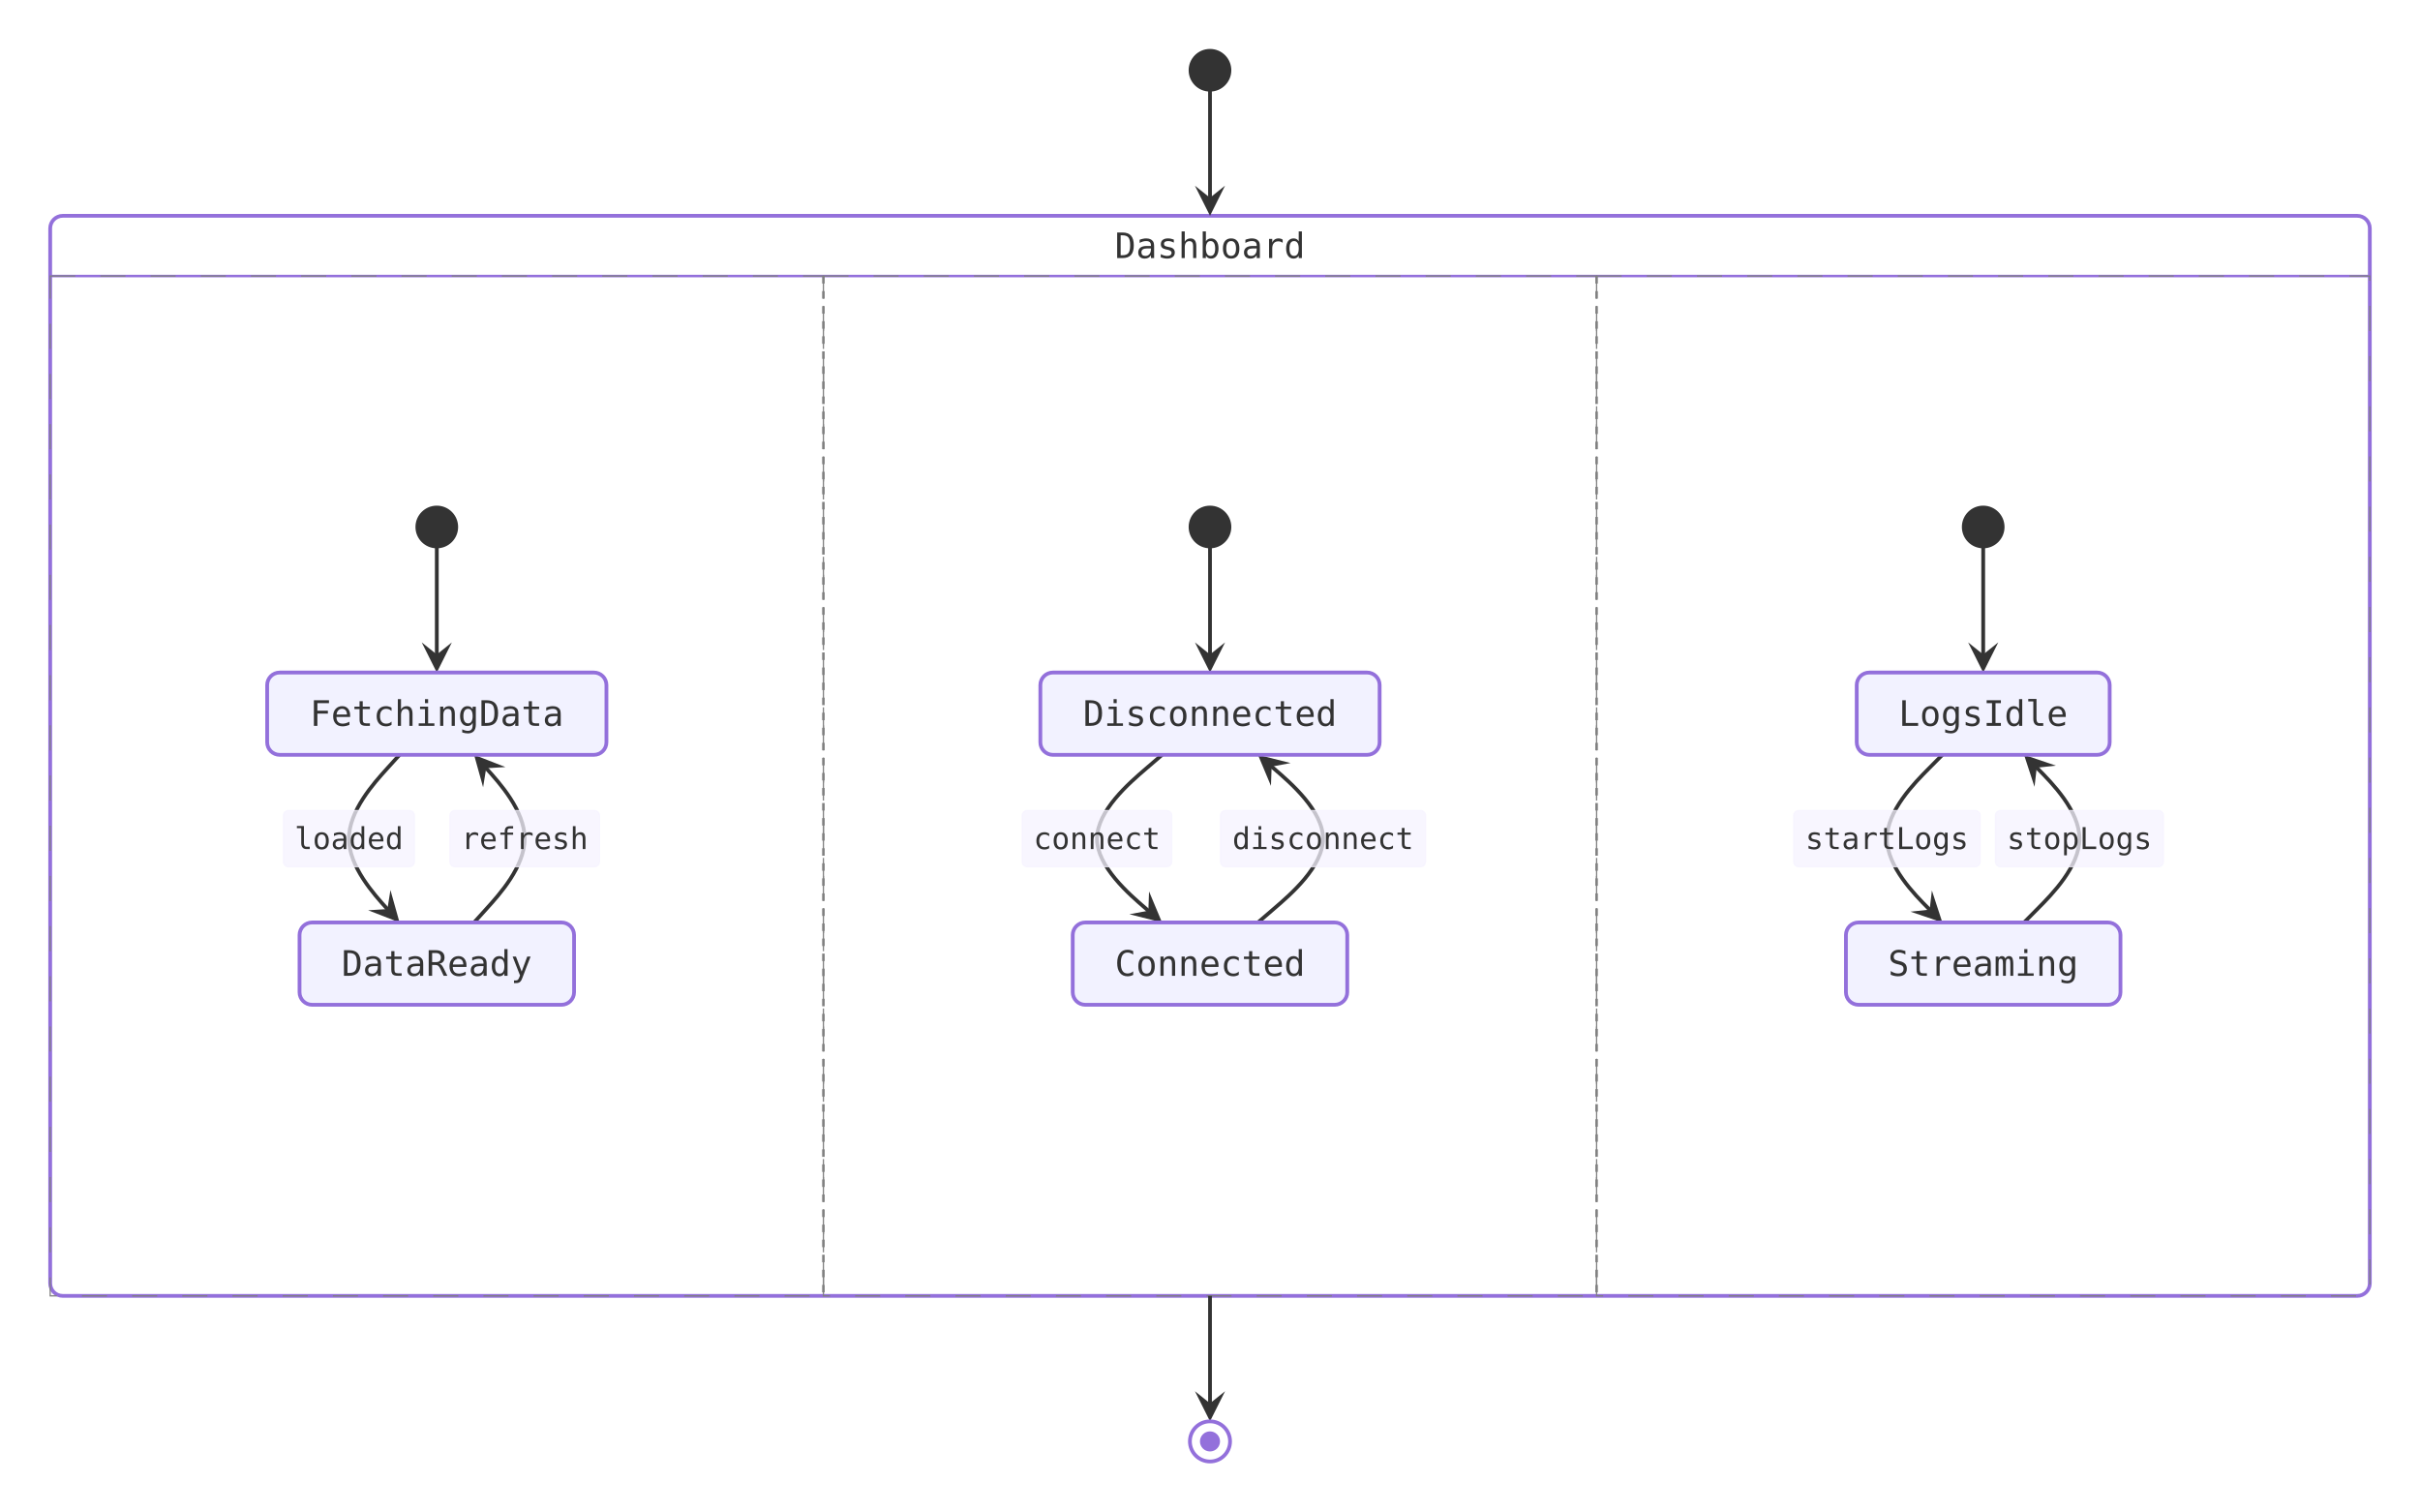
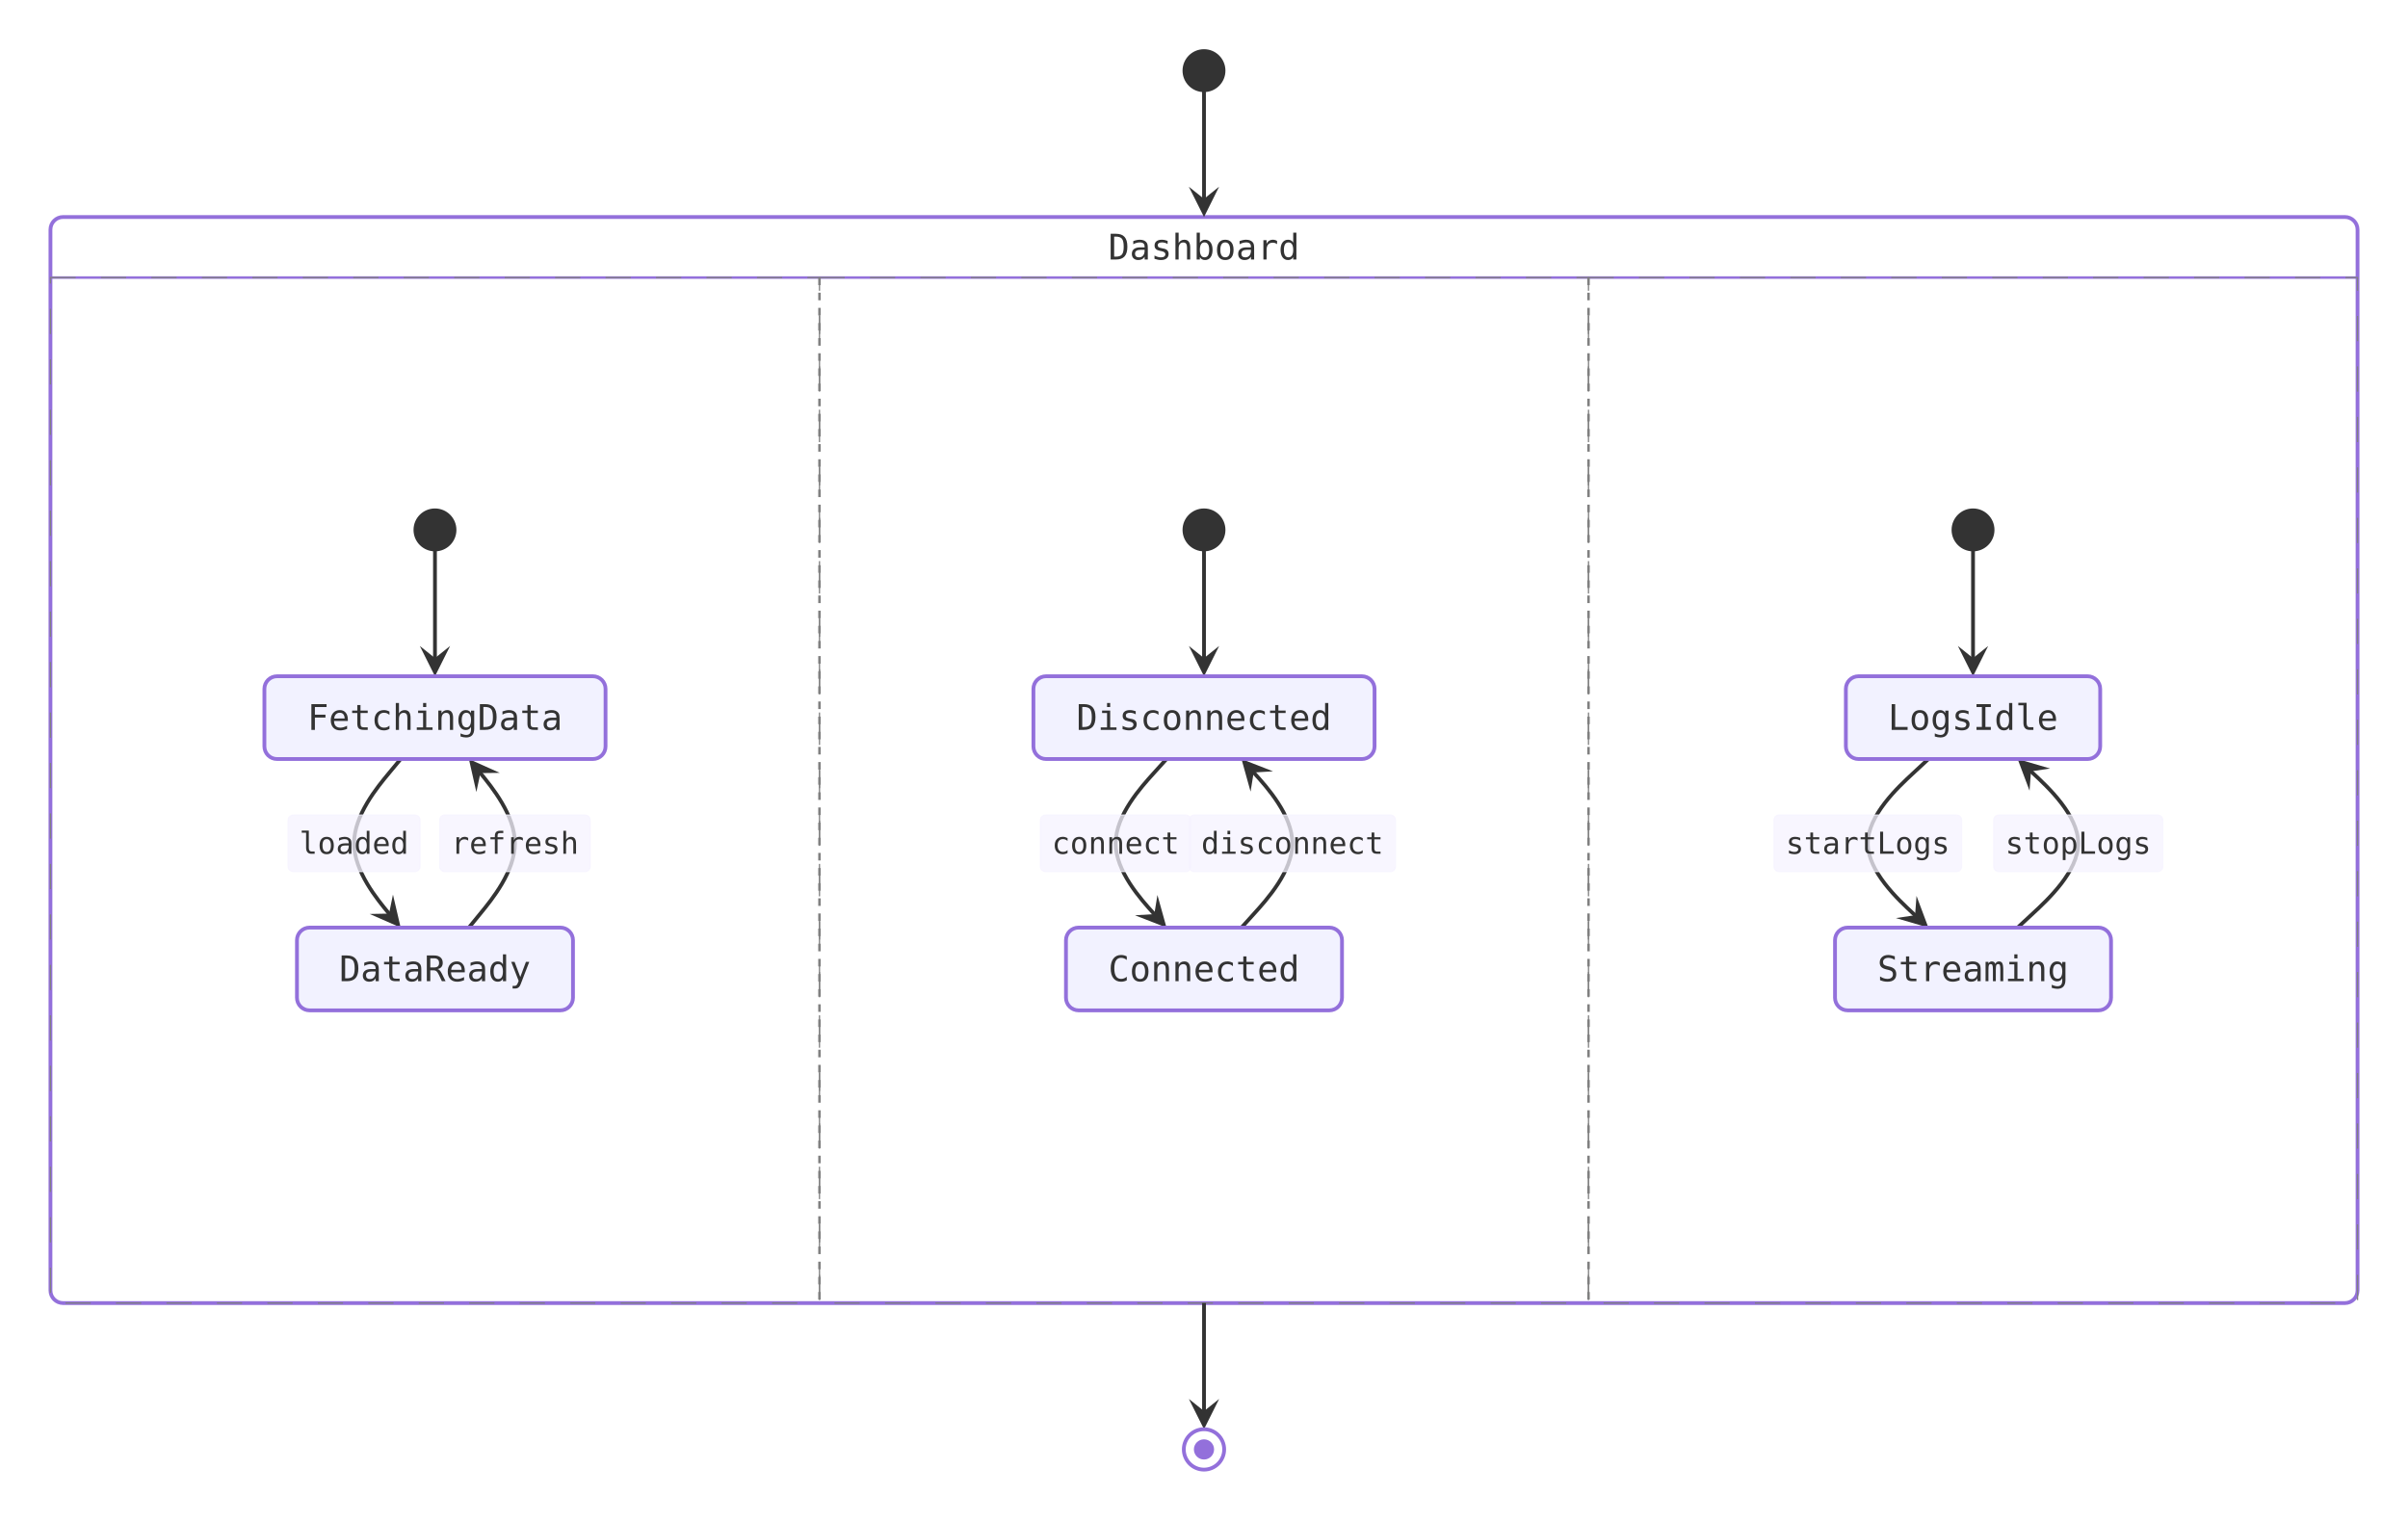
- <svg xmlns="http://www.w3.org/2000/svg" viewBox="0 0 964.35 602.4" width="964.35" height="602.4">
+ <svg xmlns="http://www.w3.org/2000/svg" viewBox="0 0 954.35 602.4" width="954.35" height="602.4">
  <defs>
    <marker id="arrow-point-333333" viewBox="0 0 10 10" refX="8" refY="5" markerWidth="8" markerHeight="8" orient="auto-start-reverse">
      <path d="M10 5 L0 10 L4 5 L0 0 Z" fill="#333333" />
    </marker>
  </defs>
  <g transform="translate(20, 20)">
-     <rect x="0" y="66" width="924.35" height="430.4" rx="5" ry="5" fill="#ffffffcc" stroke="#9370db" stroke-width="1.5" />
-     <text x="462.17" y="78" text-anchor="middle" dominant-baseline="central" font-size="14px" font-family="'Intel One Mono', 'SF Mono', 'Cascadia Code', 'JetBrains Mono', 'Fira Code', 'Consolas', 'Menlo', monospace" fill="#333333">Dashboard</text>
-     <path d="M0 90 L924.35 90" fill="none" stroke="#9370db" stroke-width="1" />
-     <rect x="0" y="90" width="308.12" height="406.4" fill="none" stroke="#808080" stroke-width="0.5" stroke-dasharray="10 10" />
-     <rect x="308.12" y="90" width="308.12" height="406.4" fill="none" stroke="#808080" stroke-width="0.5" stroke-dasharray="10 10" />
-     <rect x="616.23" y="90" width="308.12" height="406.4" fill="none" stroke="#808080" stroke-width="0.5" stroke-dasharray="10 10" />
-     <path d="M154.06 198 L154.06 202.17 C154.06 206.33 154.06 214.67 154.06 223 C154.06 231.33 154.06 239.67 154.06 243.83 L154.06 245.6" fill="none" stroke="#333333" stroke-width="1.5" marker-end="url(#arrow-point-333333)" />
-     <path d="M139.21 280.8 L134.16 286.37 C129.12 291.93 119.04 303.07 119.04 314.2 C119.04 325.33 129.12 336.47 134.16 342.03 L137.6 345.82" fill="none" stroke="#333333" stroke-width="1.5" marker-end="url(#arrow-point-333333)" />
-     <rect x="92.93" y="303" width="52.23" height="22.4" rx="2" ry="2" fill="#f5f3ffbf" stroke="#f5f3ffbf" stroke-width="0.5" />
-     <text x="119.04" y="314.2" text-anchor="middle" dominant-baseline="central" font-size="12px" font-family="'Intel One Mono', 'SF Mono', 'Cascadia Code', 'JetBrains Mono', 'Fira Code', 'Consolas', 'Menlo', monospace" fill="#333333">loaded</text>
-     <path d="M462.17 198 L462.18 202.17 C462.17 206.33 462.17 214.67 462.18 223 C462.17 231.33 462.17 239.67 462.18 243.83 L462.18 245.6" fill="none" stroke="#333333" stroke-width="1.5" marker-end="url(#arrow-point-333333)" />
-     <path d="M443.07 280.8 L436.59 286.37 C430.11 291.93 417.14 303.07 417.14 314.2 C417.14 325.33 430.11 336.47 436.59 342.03 L441.25 346.04" fill="none" stroke="#333333" stroke-width="1.5" marker-end="url(#arrow-point-333333)" />
-     <rect x="387.34" y="303" width="59.6" height="22.4" rx="2" ry="2" fill="#f5f3ffbf" stroke="#f5f3ffbf" stroke-width="0.5" />
-     <text x="417.14" y="314.2" text-anchor="middle" dominant-baseline="central" font-size="12px" font-family="'Intel One Mono', 'SF Mono', 'Cascadia Code', 'JetBrains Mono', 'Fira Code', 'Consolas', 'Menlo', monospace" fill="#333333">connect</text>
-     <path d="M770.29 198 L770.29 202.17 C770.29 206.33 770.29 214.67 770.29 223 C770.29 231.33 770.29 239.67 770.29 243.83 L770.29 245.6" fill="none" stroke="#333333" stroke-width="1.5" marker-end="url(#arrow-point-333333)" />
-     <path d="M754.02 280.8 L748.5 286.37 C742.98 291.93 731.94 303.07 731.94 314.2 C731.94 325.33 742.98 336.47 748.5 342.03 L752.33 345.9" fill="none" stroke="#333333" stroke-width="1.5" marker-end="url(#arrow-point-333333)" />
-     <rect x="694.76" y="303" width="74.34" height="22.4" rx="2" ry="2" fill="#f5f3ffbf" stroke="#f5f3ffbf" stroke-width="0.5" />
-     <text x="731.94" y="314.2" text-anchor="middle" dominant-baseline="central" font-size="12px" font-family="'Intel One Mono', 'SF Mono', 'Cascadia Code', 'JetBrains Mono', 'Fira Code', 'Consolas', 'Menlo', monospace" fill="#333333">startLogs</text>
-     <path d="M462.17 16 L462.18 20.17 C462.17 24.33 462.17 32.67 462.18 41 C462.17 49.25 462.17 57.5 462.18 63.6" fill="none" stroke="#333333" stroke-width="1.5" marker-end="url(#arrow-point-333333)" />
-     <path d="M462.18 496.4 C462.17 504.73 462.17 513.07 462.18 521.4 C462.17 529.73 462.17 538.07 462.18 542.23 L462.18 544" fill="none" stroke="#333333" stroke-width="1.5" marker-end="url(#arrow-point-333333)" />
-     <path d="M168.91 347.6 L173.95 342.03 C178.99 336.47 189.08 325.33 189.08 314.2 C189.08 303.07 178.99 291.93 173.95 286.37 L170.52 282.58" fill="none" stroke="#333333" stroke-width="1.5" marker-end="url(#arrow-point-333333)" />
-     <rect x="159.28" y="303" width="59.6" height="22.4" rx="2" ry="2" fill="#f5f3ffbf" stroke="#f5f3ffbf" stroke-width="0.5" />
-     <text x="189.08" y="314.2" text-anchor="middle" dominant-baseline="central" font-size="12px" font-family="'Intel One Mono', 'SF Mono', 'Cascadia Code', 'JetBrains Mono', 'Fira Code', 'Consolas', 'Menlo', monospace" fill="#333333">refresh</text>
-     <path d="M481.28 347.6 L487.76 342.03 C494.24 336.47 507.21 325.33 507.21 314.2 C507.21 303.07 494.24 291.93 487.76 286.37 L483.1 282.36" fill="none" stroke="#333333" stroke-width="1.5" marker-end="url(#arrow-point-333333)" />
-     <rect x="466.35" y="303" width="81.71" height="22.4" rx="2" ry="2" fill="#f5f3ffbf" stroke="#f5f3ffbf" stroke-width="0.5" />
-     <text x="507.21" y="314.2" text-anchor="middle" dominant-baseline="central" font-size="12px" font-family="'Intel One Mono', 'SF Mono', 'Cascadia Code', 'JetBrains Mono', 'Fira Code', 'Consolas', 'Menlo', monospace" fill="#333333">disconnect</text>
-     <path d="M786.56 347.6 L792.08 342.03 C797.6 336.47 808.65 325.33 808.65 314.2 C808.65 303.07 797.6 291.93 792.08 286.37 L788.25 282.5" fill="none" stroke="#333333" stroke-width="1.5" marker-end="url(#arrow-point-333333)" />
-     <rect x="775.16" y="303" width="66.97" height="22.4" rx="2" ry="2" fill="#f5f3ffbf" stroke="#f5f3ffbf" stroke-width="0.5" />
-     <text x="808.65" y="314.2" text-anchor="middle" dominant-baseline="central" font-size="12px" font-family="'Intel One Mono', 'SF Mono', 'Cascadia Code', 'JetBrains Mono', 'Fira Code', 'Consolas', 'Menlo', monospace" fill="#333333">stopLogs</text>
-     <rect x="407.47" y="347.6" width="109.4" height="32.8" rx="5" ry="5" fill="#ececffb2" stroke="#9370db" stroke-width="1.5" />
-     <text x="462.17" y="364" text-anchor="middle" dominant-baseline="central" font-size="14px" font-family="'Intel One Mono', 'SF Mono', 'Cascadia Code', 'JetBrains Mono', 'Fira Code', 'Consolas', 'Menlo', monospace" fill="#333333">Connected</text>
-     <circle cx="154.06" cy="190" r="8" fill="#333333" stroke="#333333" />
-     <circle cx="462.17" cy="190" r="8" fill="#333333" stroke="#333333" />
-     <circle cx="770.29" cy="190" r="8" fill="#333333" stroke="#333333" />
-     <rect x="99.36" y="347.6" width="109.4" height="32.8" rx="5" ry="5" fill="#ececffb2" stroke="#9370db" stroke-width="1.5" />
-     <text x="154.06" y="364" text-anchor="middle" dominant-baseline="central" font-size="14px" font-family="'Intel One Mono', 'SF Mono', 'Cascadia Code', 'JetBrains Mono', 'Fira Code', 'Consolas', 'Menlo', monospace" fill="#333333">DataReady</text>
-     <rect x="394.57" y="248" width="135.2" height="32.8" rx="5" ry="5" fill="#ececffb2" stroke="#9370db" stroke-width="1.5" />
-     <text x="462.17" y="264.4" text-anchor="middle" dominant-baseline="central" font-size="14px" font-family="'Intel One Mono', 'SF Mono', 'Cascadia Code', 'JetBrains Mono', 'Fira Code', 'Consolas', 'Menlo', monospace" fill="#333333">Disconnected</text>
-     <rect x="86.46" y="248" width="135.2" height="32.8" rx="5" ry="5" fill="#ececffb2" stroke="#9370db" stroke-width="1.5" />
-     <text x="154.06" y="264.4" text-anchor="middle" dominant-baseline="central" font-size="14px" font-family="'Intel One Mono', 'SF Mono', 'Cascadia Code', 'JetBrains Mono', 'Fira Code', 'Consolas', 'Menlo', monospace" fill="#333333">FetchingData</text>
-     <rect x="719.89" y="248" width="100.8" height="32.8" rx="5" ry="5" fill="#ececffb2" stroke="#9370db" stroke-width="1.5" />
-     <text x="770.29" y="264.4" text-anchor="middle" dominant-baseline="central" font-size="14px" font-family="'Intel One Mono', 'SF Mono', 'Cascadia Code', 'JetBrains Mono', 'Fira Code', 'Consolas', 'Menlo', monospace" fill="#333333">LogsIdle</text>
-     <rect x="715.59" y="347.6" width="109.4" height="32.8" rx="5" ry="5" fill="#ececffb2" stroke="#9370db" stroke-width="1.5" />
-     <text x="770.29" y="364" text-anchor="middle" dominant-baseline="central" font-size="14px" font-family="'Intel One Mono', 'SF Mono', 'Cascadia Code', 'JetBrains Mono', 'Fira Code', 'Consolas', 'Menlo', monospace" fill="#333333">Streaming</text>
-     <circle cx="462.17" cy="554.4" r="8" fill="none" stroke="#9370db" stroke-width="1.5" />
-     <circle cx="462.17" cy="554.4" r="4" fill="#9370db" />
-     <circle cx="462.17" cy="8" r="8" fill="#333333" stroke="#333333" />
-     <path d="M308.12 90 L308.12 496.4" fill="none" stroke="#808080" stroke-width="1" stroke-dasharray="3" />
-     <path d="M616.23 90 L616.23 496.4" fill="none" stroke="#808080" stroke-width="1" stroke-dasharray="3" />
+     <rect x="0" y="66" width="914.35" height="430.4" rx="5" ry="5" fill="#ffffffcc" stroke="#9370db" stroke-width="1.5" />
+     <text x="457.17" y="78" text-anchor="middle" dominant-baseline="central" font-size="14px" font-family="'Intel One Mono', 'SF Mono', 'Cascadia Code', 'JetBrains Mono', 'Fira Code', 'Consolas', 'Menlo', monospace" fill="#333333">Dashboard</text>
+     <path d="M0 90 L914.35 90" fill="none" stroke="#9370db" stroke-width="1" />
+     <rect x="0" y="90" width="304.78" height="406.4" fill="none" stroke="#808080" stroke-width="0.5" stroke-dasharray="10 10" />
+     <rect x="304.78" y="90" width="304.78" height="406.4" fill="none" stroke="#808080" stroke-width="0.5" stroke-dasharray="10 10" />
+     <rect x="609.57" y="90" width="304.78" height="406.4" fill="none" stroke="#808080" stroke-width="0.5" stroke-dasharray="10 10" />
+     <path d="M152.39 198 L152.39 202.17 C152.39 206.33 152.39 214.67 152.39 223 C152.39 231.33 152.39 239.67 152.39 243.83 L152.39 245.6" fill="none" stroke="#333333" stroke-width="1.5" marker-end="url(#arrow-point-333333)" />
+     <path d="M138.79 280.8 L134.17 286.37 C129.56 291.93 120.32 303.07 120.32 314.2 C120.32 325.33 129.56 336.47 134.17 342.03 L137.26 345.75" fill="none" stroke="#333333" stroke-width="1.5" marker-end="url(#arrow-point-333333)" />
+     <rect x="94.21" y="303" width="52.23" height="22.4" rx="2" ry="2" fill="#f5f3ffbf" stroke="#f5f3ffbf" stroke-width="0.5" />
+     <text x="120.32" y="314.2" text-anchor="middle" dominant-baseline="central" font-size="12px" font-family="'Intel One Mono', 'SF Mono', 'Cascadia Code', 'JetBrains Mono', 'Fira Code', 'Consolas', 'Menlo', monospace" fill="#333333">loaded</text>
+     <path d="M457.17 198 L457.18 202.17 C457.17 206.33 457.17 214.67 457.18 223 C457.17 231.33 457.17 239.67 457.18 243.83 L457.18 245.6" fill="none" stroke="#333333" stroke-width="1.5" marker-end="url(#arrow-point-333333)" />
+     <path d="M442.32 280.8 L437.28 286.37 C432.24 291.93 422.16 303.07 422.16 314.2 C422.16 325.33 432.24 336.47 437.28 342.03 L440.71 345.82" fill="none" stroke="#333333" stroke-width="1.5" marker-end="url(#arrow-point-333333)" />
+     <rect x="392.36" y="303" width="59.6" height="22.4" rx="2" ry="2" fill="#f5f3ffbf" stroke="#f5f3ffbf" stroke-width="0.5" />
+     <text x="422.16" y="314.2" text-anchor="middle" dominant-baseline="central" font-size="12px" font-family="'Intel One Mono', 'SF Mono', 'Cascadia Code', 'JetBrains Mono', 'Fira Code', 'Consolas', 'Menlo', monospace" fill="#333333">connect</text>
+     <path d="M761.96 198 L761.96 202.17 C761.96 206.33 761.96 214.67 761.96 223 C761.96 231.33 761.96 239.67 761.96 243.83 L761.96 245.6" fill="none" stroke="#333333" stroke-width="1.5" marker-end="url(#arrow-point-333333)" />
+     <path d="M744.27 280.8 L738.27 286.37 C732.27 291.93 720.26 303.07 720.26 314.2 C720.26 325.33 732.27 336.47 738.27 342.03 L742.51 345.97" fill="none" stroke="#333333" stroke-width="1.5" marker-end="url(#arrow-point-333333)" />
+     <rect x="683.09" y="303" width="74.34" height="22.4" rx="2" ry="2" fill="#f5f3ffbf" stroke="#f5f3ffbf" stroke-width="0.5" />
+     <text x="720.26" y="314.2" text-anchor="middle" dominant-baseline="central" font-size="12px" font-family="'Intel One Mono', 'SF Mono', 'Cascadia Code', 'JetBrains Mono', 'Fira Code', 'Consolas', 'Menlo', monospace" fill="#333333">startLogs</text>
+     <path d="M457.17 16 L457.18 20.17 C457.17 24.33 457.17 32.67 457.18 41 C457.17 49.1 457.17 57.19 457.18 63.6" fill="none" stroke="#333333" stroke-width="1.5" marker-end="url(#arrow-point-333333)" />
+     <path d="M457.18 496.4 C457.17 504.73 457.17 513.07 457.18 521.4 C457.17 529.73 457.17 538.07 457.18 542.23 L457.18 544" fill="none" stroke="#333333" stroke-width="1.5" marker-end="url(#arrow-point-333333)" />
+     <path d="M165.83 347.6 L170.39 342.03 C174.95 336.47 184.07 325.33 184.07 314.2 C184.07 303.07 174.95 291.93 170.39 286.37 L167.35 282.66" fill="none" stroke="#333333" stroke-width="1.5" marker-end="url(#arrow-point-333333)" />
+     <rect x="154.27" y="303" width="59.6" height="22.4" rx="2" ry="2" fill="#f5f3ffbf" stroke="#f5f3ffbf" stroke-width="0.5" />
+     <text x="184.07" y="314.2" text-anchor="middle" dominant-baseline="central" font-size="12px" font-family="'Intel One Mono', 'SF Mono', 'Cascadia Code', 'JetBrains Mono', 'Fira Code', 'Consolas', 'Menlo', monospace" fill="#333333">refresh</text>
+     <path d="M472.03 347.6 L477.07 342.03 C482.11 336.47 492.19 325.33 492.19 314.2 C492.19 303.07 482.11 291.93 477.07 286.37 L473.64 282.58" fill="none" stroke="#333333" stroke-width="1.5" marker-end="url(#arrow-point-333333)" />
+     <rect x="451.34" y="303" width="81.71" height="22.4" rx="2" ry="2" fill="#f5f3ffbf" stroke="#f5f3ffbf" stroke-width="0.5" />
+     <text x="492.19" y="314.2" text-anchor="middle" dominant-baseline="central" font-size="12px" font-family="'Intel One Mono', 'SF Mono', 'Cascadia Code', 'JetBrains Mono', 'Fira Code', 'Consolas', 'Menlo', monospace" fill="#333333">disconnect</text>
+     <path d="M779.64 347.6 L785.65 342.03 C791.65 336.47 803.65 325.33 803.65 314.2 C803.65 303.07 791.65 291.93 785.65 286.37 L781.4 282.43" fill="none" stroke="#333333" stroke-width="1.5" marker-end="url(#arrow-point-333333)" />
+     <rect x="770.17" y="303" width="66.97" height="22.4" rx="2" ry="2" fill="#f5f3ffbf" stroke="#f5f3ffbf" stroke-width="0.5" />
+     <text x="803.65" y="314.2" text-anchor="middle" dominant-baseline="central" font-size="12px" font-family="'Intel One Mono', 'SF Mono', 'Cascadia Code', 'JetBrains Mono', 'Fira Code', 'Consolas', 'Menlo', monospace" fill="#333333">stopLogs</text>
+     <rect x="402.47" y="347.6" width="109.4" height="32.8" rx="5" ry="5" fill="#ececffb2" stroke="#9370db" stroke-width="1.5" />
+     <text x="457.17" y="364" text-anchor="middle" dominant-baseline="central" font-size="14px" font-family="'Intel One Mono', 'SF Mono', 'Cascadia Code', 'JetBrains Mono', 'Fira Code', 'Consolas', 'Menlo', monospace" fill="#333333">Connected</text>
+     <circle cx="152.39" cy="190" r="8" fill="#333333" stroke="#333333" />
+     <circle cx="457.17" cy="190" r="8" fill="#333333" stroke="#333333" />
+     <circle cx="761.96" cy="190" r="8" fill="#333333" stroke="#333333" />
+     <rect x="97.69" y="347.6" width="109.4" height="32.8" rx="5" ry="5" fill="#ececffb2" stroke="#9370db" stroke-width="1.5" />
+     <text x="152.39" y="364" text-anchor="middle" dominant-baseline="central" font-size="14px" font-family="'Intel One Mono', 'SF Mono', 'Cascadia Code', 'JetBrains Mono', 'Fira Code', 'Consolas', 'Menlo', monospace" fill="#333333">DataReady</text>
+     <rect x="389.57" y="248" width="135.2" height="32.8" rx="5" ry="5" fill="#ececffb2" stroke="#9370db" stroke-width="1.5" />
+     <text x="457.17" y="264.4" text-anchor="middle" dominant-baseline="central" font-size="14px" font-family="'Intel One Mono', 'SF Mono', 'Cascadia Code', 'JetBrains Mono', 'Fira Code', 'Consolas', 'Menlo', monospace" fill="#333333">Disconnected</text>
+     <rect x="84.79" y="248" width="135.2" height="32.8" rx="5" ry="5" fill="#ececffb2" stroke="#9370db" stroke-width="1.5" />
+     <text x="152.39" y="264.4" text-anchor="middle" dominant-baseline="central" font-size="14px" font-family="'Intel One Mono', 'SF Mono', 'Cascadia Code', 'JetBrains Mono', 'Fira Code', 'Consolas', 'Menlo', monospace" fill="#333333">FetchingData</text>
+     <rect x="711.56" y="248" width="100.8" height="32.8" rx="5" ry="5" fill="#ececffb2" stroke="#9370db" stroke-width="1.5" />
+     <text x="761.96" y="264.4" text-anchor="middle" dominant-baseline="central" font-size="14px" font-family="'Intel One Mono', 'SF Mono', 'Cascadia Code', 'JetBrains Mono', 'Fira Code', 'Consolas', 'Menlo', monospace" fill="#333333">LogsIdle</text>
+     <rect x="707.26" y="347.6" width="109.4" height="32.8" rx="5" ry="5" fill="#ececffb2" stroke="#9370db" stroke-width="1.5" />
+     <text x="761.96" y="364" text-anchor="middle" dominant-baseline="central" font-size="14px" font-family="'Intel One Mono', 'SF Mono', 'Cascadia Code', 'JetBrains Mono', 'Fira Code', 'Consolas', 'Menlo', monospace" fill="#333333">Streaming</text>
+     <circle cx="457.17" cy="554.4" r="8" fill="none" stroke="#9370db" stroke-width="1.5" />
+     <circle cx="457.17" cy="554.4" r="4" fill="#9370db" />
+     <circle cx="457.17" cy="8" r="8" fill="#333333" stroke="#333333" />
+     <path d="M304.78 90 L304.78 496.4" fill="none" stroke="#808080" stroke-width="1" stroke-dasharray="3" />
+     <path d="M609.57 90 L609.57 496.4" fill="none" stroke="#808080" stroke-width="1" stroke-dasharray="3" />
  </g>
</svg>
